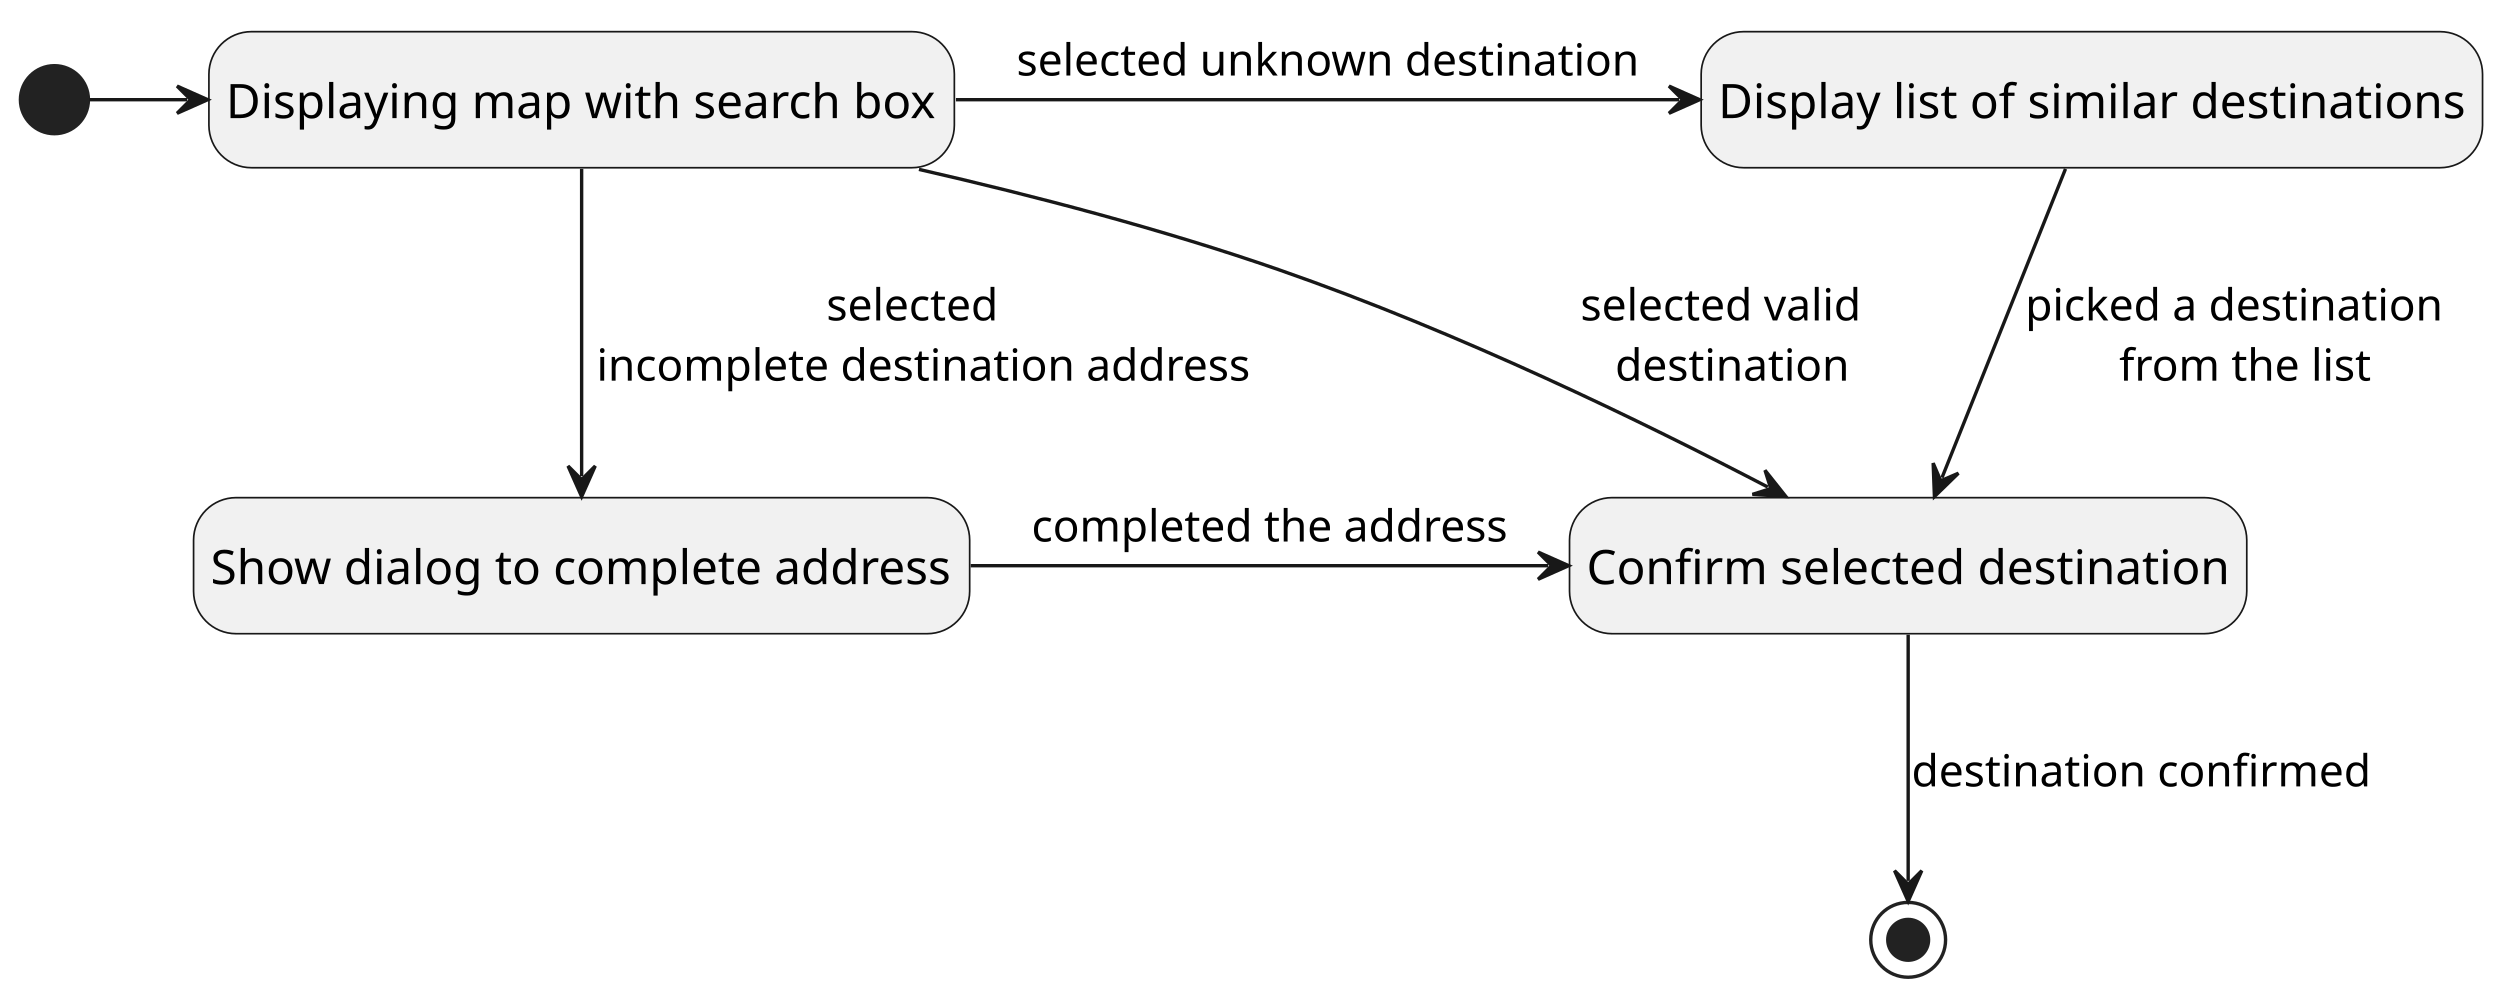
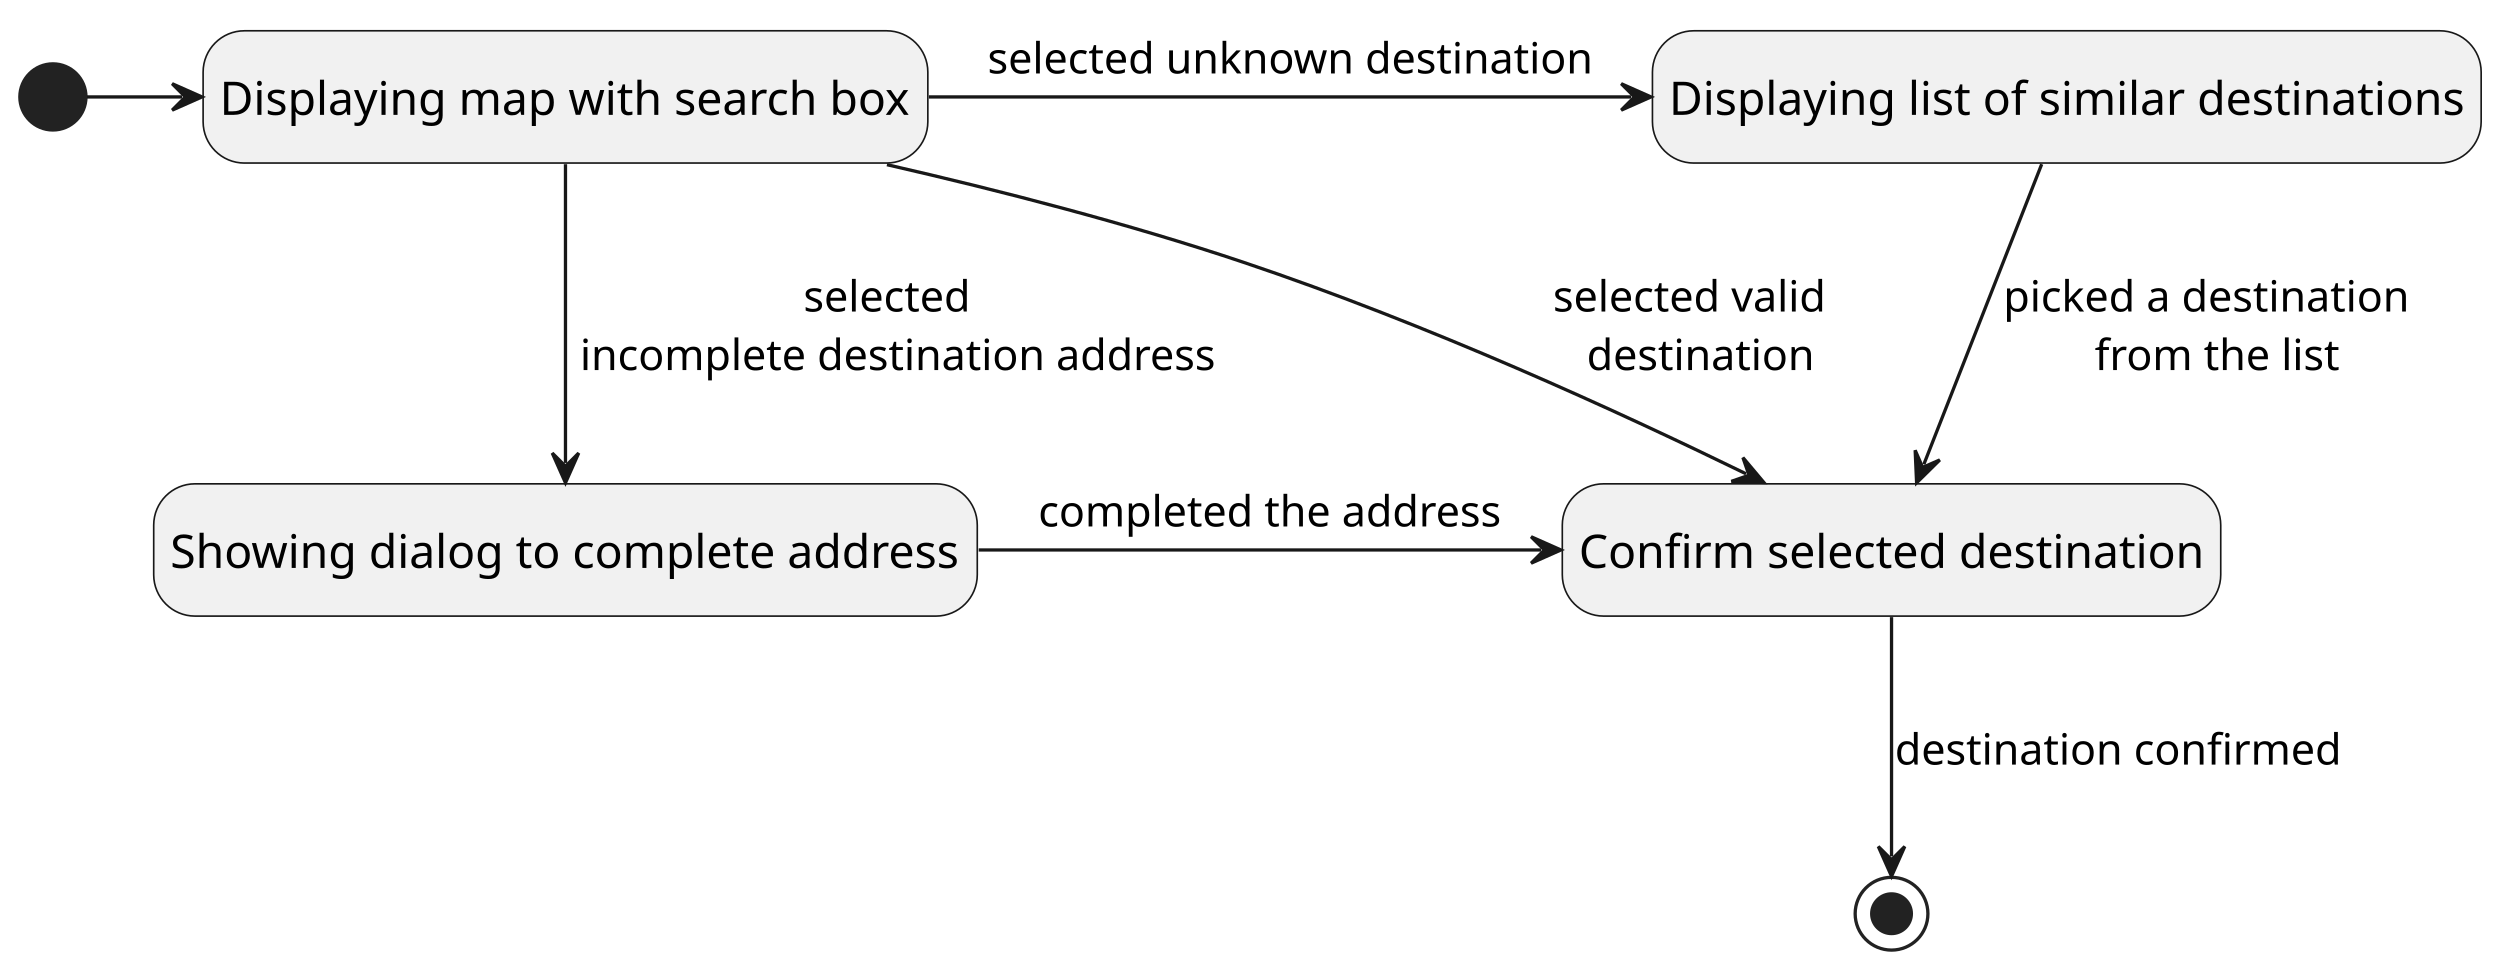
- <svg xmlns="http://www.w3.org/2000/svg" contentStyleType="text/css" data-diagram-type="STATE" height="293px" preserveAspectRatio="none" style="width:735px;height:293px;background:#FFFFFF;" version="1.1" viewBox="0 0 735 293" width="735px" zoomAndPan="magnify">
+ <svg xmlns="http://www.w3.org/2000/svg" contentStyleType="text/css" data-diagram-type="STATE" height="293px" preserveAspectRatio="none" style="width:756px;height:293px;background:#FFFFFF;" version="1.1" viewBox="0 0 756 293" width="756px" zoomAndPan="magnify">
  <defs />
  <g>
    <rect fill="#F1F1F1" height="40" rx="12.5" ry="12.5" style="stroke:#181818;stroke-width:0.5;" width="219.159" x="61.42" y="9.309" />
    <text fill="#000000" font-family="sans-serif" font-size="14" lengthAdjust="spacing" textLength="209.159" x="66.42" y="34.741">Displaying map with search box</text>
-     <rect fill="#F1F1F1" height="40" rx="12.5" ry="12.5" style="stroke:#181818;stroke-width:0.5;" width="199.111" x="461.44" y="146.309" />
-     <text fill="#000000" font-family="sans-serif" font-size="14" lengthAdjust="spacing" textLength="189.111" x="466.44" y="171.741">Confirm selected destination</text>
-     <rect fill="#F1F1F1" height="40" rx="12.5" ry="12.5" style="stroke:#181818;stroke-width:0.5;" width="228.175" x="56.91" y="146.309" />
-     <text fill="#000000" font-family="sans-serif" font-size="14" lengthAdjust="spacing" textLength="218.175" x="61.91" y="171.741">Show dialog to complete address</text>
-     <rect fill="#F1F1F1" height="40" rx="12.5" ry="12.5" style="stroke:#181818;stroke-width:0.5;" width="229.729" x="500.14" y="9.309" />
-     <text fill="#000000" font-family="sans-serif" font-size="14" lengthAdjust="spacing" textLength="219.729" x="505.14" y="34.741">Display list of similar destinations</text>
+     <rect fill="#F1F1F1" height="40" rx="12.5" ry="12.5" style="stroke:#181818;stroke-width:0.5;" width="199.111" x="472.44" y="146.309" />
+     <text fill="#000000" font-family="sans-serif" font-size="14" lengthAdjust="spacing" textLength="189.111" x="477.44" y="171.741">Confirm selected destination</text>
+     <rect fill="#F1F1F1" height="40" rx="12.5" ry="12.5" style="stroke:#181818;stroke-width:0.5;" width="249.049" x="46.48" y="146.309" />
+     <text fill="#000000" font-family="sans-serif" font-size="14" lengthAdjust="spacing" textLength="239.049" x="51.48" y="171.741">Showing dialog to complete address</text>
+     <rect fill="#F1F1F1" height="40" rx="12.5" ry="12.5" style="stroke:#181818;stroke-width:0.5;" width="250.603" x="499.7" y="9.309" />
+     <text fill="#000000" font-family="sans-serif" font-size="14" lengthAdjust="spacing" textLength="240.603" x="504.7" y="34.741">Displaying list of similar destinations</text>
    <ellipse cx="16" cy="29.309" fill="#222222" rx="10" ry="10" style="stroke:#222222;stroke-width:1;" />
-     <ellipse cx="561" cy="276.309" fill="none" rx="11" ry="11" style="stroke:#222222;stroke-width:1;" />
-     <ellipse cx="561" cy="276.309" fill="#222222" rx="6" ry="6" style="stroke:#222222;stroke-width:1;" />
+     <ellipse cx="572" cy="276.309" fill="none" rx="11" ry="11" style="stroke:#222222;stroke-width:1;" />
+     <ellipse cx="572" cy="276.309" fill="#222222" rx="6" ry="6" style="stroke:#222222;stroke-width:1;" />
    <g class="link" data-entity-1="*start*" data-entity-2="Map" data-source-line="7" data-uid="lnk3" id="link_*start*_Map">
      <path d="M26.29,29.309 C37.88,29.309 43.47,29.309 55.06,29.309" fill="none" id="*start*-to-Map" style="stroke:#181818;stroke-width:1;" />
      <polygon fill="#181818" points="61.06,29.309,52.06,25.309,56.06,29.309,52.06,33.309,61.06,29.309" style="stroke:#181818;stroke-width:1;" />
    </g>
    <g class="link" data-entity-1="Map" data-entity-2="Confirm" data-source-line="8" data-uid="lnk4" id="link_Map_Confirm">
-       <path d="M270.17,49.799 C304.15,57.579 342.13,67.519 376,79.309 C429.52,97.939 483.089,124.096 519.719,143.186" fill="none" id="Map-to-Confirm" style="stroke:#181818;stroke-width:1;" />
-       <polygon fill="#181818" points="525.04,145.959,518.908,138.252,520.606,143.648,515.21,145.347,525.04,145.959" style="stroke:#181818;stroke-width:1;" />
-       <text fill="#000000" font-family="sans-serif" font-size="13" lengthAdjust="spacing" textLength="82.485" x="464.66" y="94.206">selected valid</text>
-       <text fill="#000000" font-family="sans-serif" font-size="13" lengthAdjust="spacing" textLength="68.874" x="474.846" y="111.912">destination</text>
+       <path d="M268.21,49.799 C302.64,57.679 341.4,67.689 376,79.309 C432.18,98.179 489.047,124.29 528.007,143.28" fill="none" id="Map-to-Confirm" style="stroke:#181818;stroke-width:1;" />
+       <polygon fill="#181818" points="533.4,145.909,527.062,138.37,528.905,143.718,523.557,145.561,533.4,145.909" style="stroke:#181818;stroke-width:1;" />
+       <text fill="#000000" font-family="sans-serif" font-size="13" lengthAdjust="spacing" textLength="82.485" x="469.63" y="94.206">selected valid</text>
+       <text fill="#000000" font-family="sans-serif" font-size="13" lengthAdjust="spacing" textLength="68.874" x="479.815" y="111.912">destination</text>
    </g>
    <g class="link" data-entity-1="Confirm" data-entity-2="*end*" data-source-line="9" data-uid="lnk6" id="link_Confirm_*end*">
-       <path d="M561,186.619 C561,209.549 561,240.969 561,258.979" fill="none" id="Confirm-to-*end*" style="stroke:#181818;stroke-width:1;" />
-       <polygon fill="#181818" points="561,264.979,565,255.979,561,259.979,557,255.979,561,264.979" style="stroke:#181818;stroke-width:1;" />
-       <text fill="#000000" font-family="sans-serif" font-size="13" lengthAdjust="spacing" textLength="135.07" x="562" y="231.206">destination confirmed</text>
+       <path d="M572,186.619 C572,209.549 572,240.969 572,258.979" fill="none" id="Confirm-to-*end*" style="stroke:#181818;stroke-width:1;" />
+       <polygon fill="#181818" points="572,264.979,576,255.979,572,259.979,568,255.979,572,264.979" style="stroke:#181818;stroke-width:1;" />
+       <text fill="#000000" font-family="sans-serif" font-size="13" lengthAdjust="spacing" textLength="135.07" x="573" y="231.206">destination confirmed</text>
    </g>
    <g class="link" data-entity-1="Map" data-entity-2="Unknown" data-source-line="10" data-uid="lnk7" id="link_Map_Unknown">
-       <path d="M281.04,29.309 C347.55,29.309 426.23,29.309 493.68,29.309" fill="none" id="Map-to-Unknown" style="stroke:#181818;stroke-width:1;" />
-       <polygon fill="#181818" points="499.68,29.309,490.68,25.309,494.68,29.309,490.68,33.309,499.68,29.309" style="stroke:#181818;stroke-width:1;" />
-       <text fill="#000000" font-family="sans-serif" font-size="13" lengthAdjust="spacing" textLength="183.3" x="298.86" y="22.206">selected unknown destination</text>
+       <path d="M280.9,29.309 C346.77,29.309 424.75,29.309 493.26,29.309" fill="none" id="Map-to-Unknown" style="stroke:#181818;stroke-width:1;" />
+       <polygon fill="#181818" points="499.26,29.309,490.26,25.309,494.26,29.309,490.26,33.309,499.26,29.309" style="stroke:#181818;stroke-width:1;" />
+       <text fill="#000000" font-family="sans-serif" font-size="13" lengthAdjust="spacing" textLength="183.3" x="298.64" y="22.206">selected unknown destination</text>
    </g>
    <g class="link" data-entity-1="Unknown" data-entity-2="Confirm" data-source-line="11" data-uid="lnk8" id="link_Unknown_Confirm">
-       <path d="M607.26,49.649 C597,75.319 581.209,114.788 570.949,140.428" fill="none" id="Unknown-to-Confirm" style="stroke:#181818;stroke-width:1;" />
-       <polygon fill="#181818" points="568.72,145.999,575.777,139.129,570.578,141.357,568.35,136.157,568.72,145.999" style="stroke:#181818;stroke-width:1;" />
-       <text fill="#000000" font-family="sans-serif" font-size="13" lengthAdjust="spacing" textLength="122.785" x="595.42" y="94.206">picked a destination</text>
-       <text fill="#000000" font-family="sans-serif" font-size="13" lengthAdjust="spacing" textLength="74.308" x="623.038" y="111.912">from the list</text>
+       <path d="M617.41,49.649 C607.33,75.319 591.843,114.774 581.773,140.414" fill="none" id="Unknown-to-Confirm" style="stroke:#181818;stroke-width:1;" />
+       <polygon fill="#181818" points="579.58,145.999,586.593,139.084,581.408,141.345,579.147,136.16,579.58,145.999" style="stroke:#181818;stroke-width:1;" />
+       <text fill="#000000" font-family="sans-serif" font-size="13" lengthAdjust="spacing" textLength="122.785" x="605.81" y="94.206">picked a destination</text>
+       <text fill="#000000" font-family="sans-serif" font-size="13" lengthAdjust="spacing" textLength="74.308" x="633.428" y="111.912">from the list</text>
    </g>
    <g class="link" data-entity-1="Map" data-entity-2="Incomplete" data-source-line="12" data-uid="lnk9" id="link_Map_Incomplete">
      <path d="M171,49.649 C171,75.319 171,114.359 171,139.999" fill="none" id="Map-to-Incomplete" style="stroke:#181818;stroke-width:1;" />
      <polygon fill="#181818" points="171,145.999,175,136.999,171,140.999,167,136.999,171,145.999" style="stroke:#181818;stroke-width:1;" />
      <text fill="#000000" font-family="sans-serif" font-size="13" lengthAdjust="spacing" textLength="50.505" x="242.961" y="94.206">selected</text>
      <text fill="#000000" font-family="sans-serif" font-size="13" lengthAdjust="spacing" textLength="192.426" x="175.38" y="111.912">incomplete destination address</text>
    </g>
    <g class="link" data-entity-1="Incomplete" data-entity-2="Confirm" data-source-line="13" data-uid="lnk10" id="link_Incomplete_Confirm">
-       <path d="M285.38,166.309 C341.12,166.309 401.53,166.309 455.19,166.309" fill="none" id="Incomplete-to-Confirm" style="stroke:#181818;stroke-width:1;" />
-       <polygon fill="#181818" points="461.19,166.309,452.19,162.309,456.19,166.309,452.19,170.309,461.19,166.309" style="stroke:#181818;stroke-width:1;" />
-       <text fill="#000000" font-family="sans-serif" font-size="13" lengthAdjust="spacing" textLength="140.218" x="303.27" y="159.206">completed the address</text>
+       <path d="M295.96,166.309 C352.61,166.309 412.7,166.309 466.01,166.309" fill="none" id="Incomplete-to-Confirm" style="stroke:#181818;stroke-width:1;" />
+       <polygon fill="#181818" points="472.01,166.309,463.01,162.309,467.01,166.309,463.01,170.309,472.01,166.309" style="stroke:#181818;stroke-width:1;" />
+       <text fill="#000000" font-family="sans-serif" font-size="13" lengthAdjust="spacing" textLength="140.218" x="313.98" y="159.206">completed the address</text>
    </g>
  </g>
</svg>
